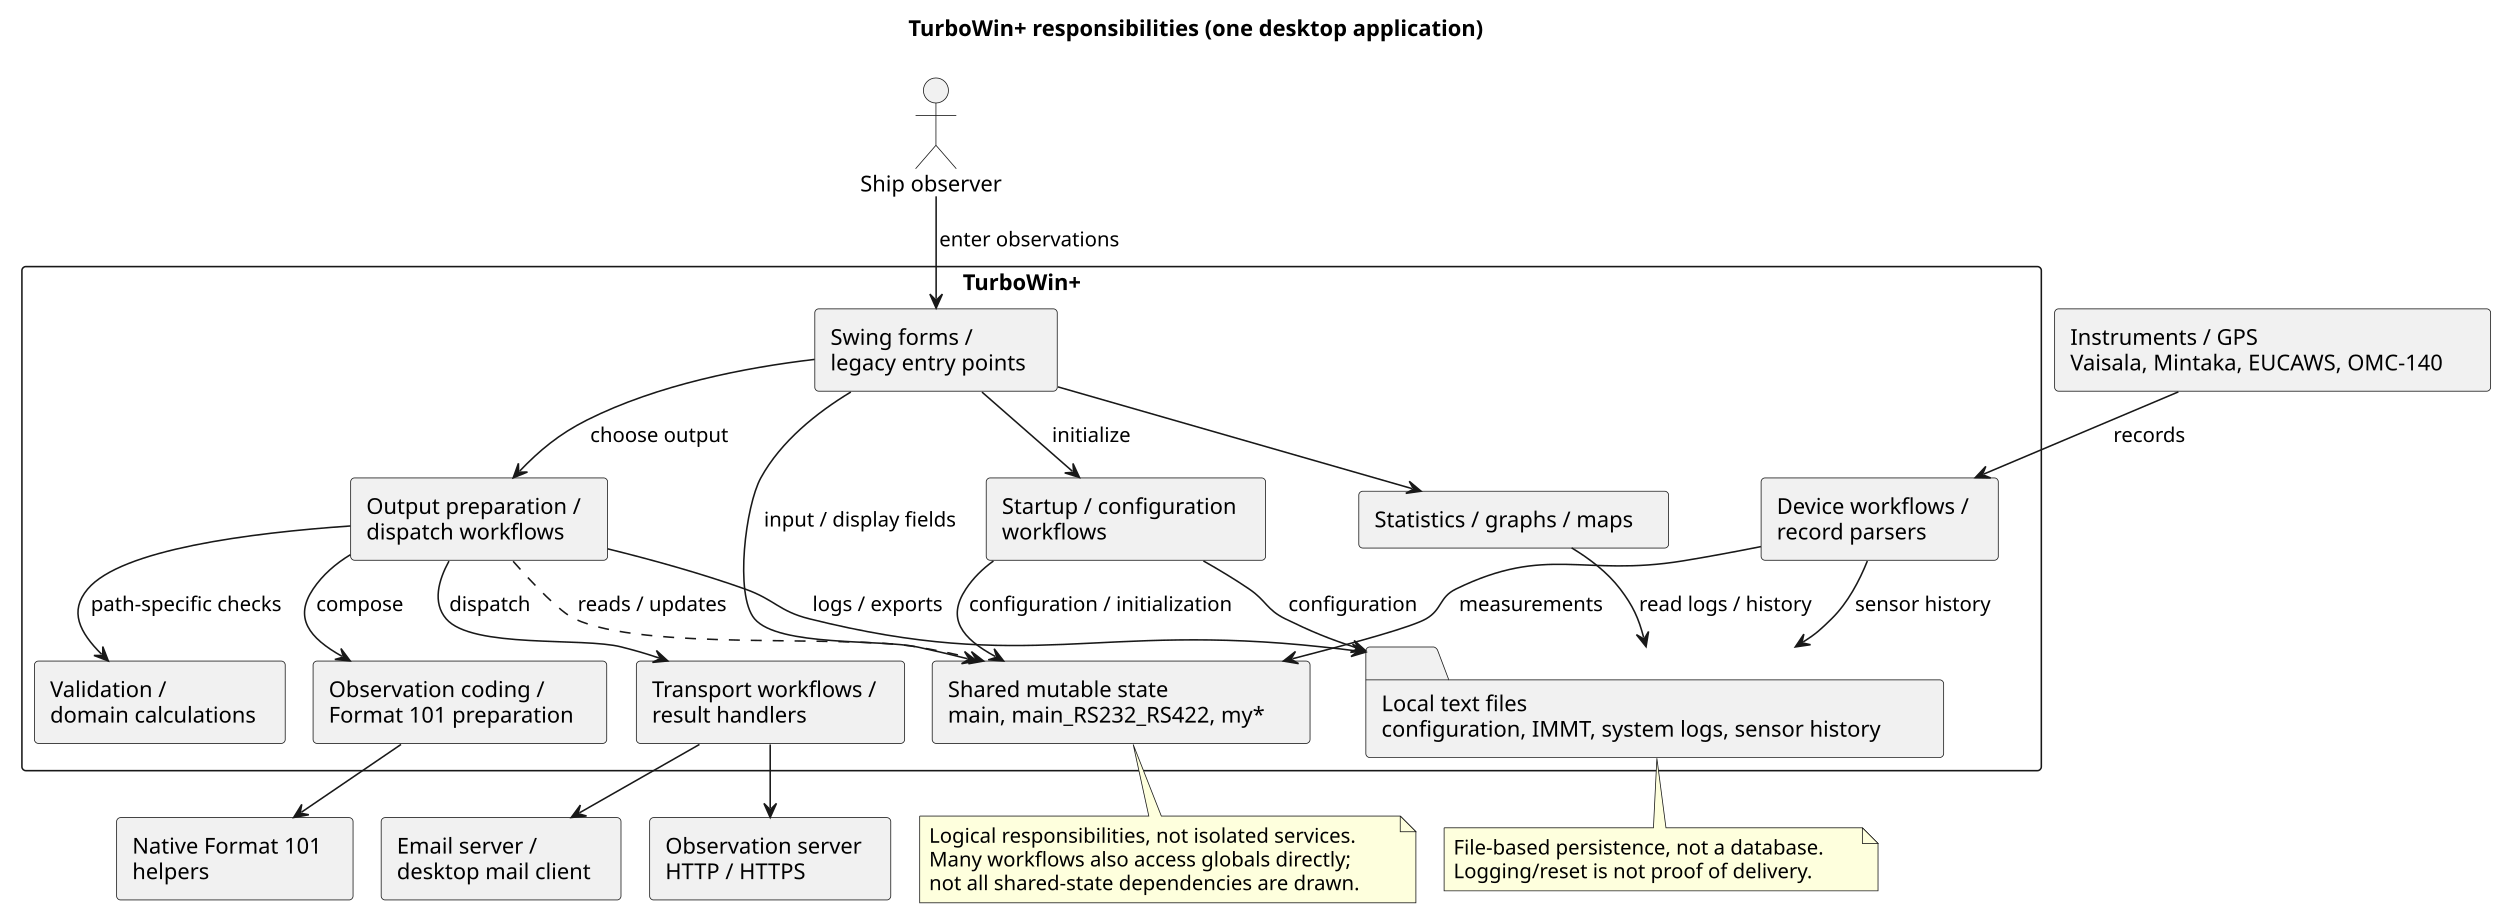
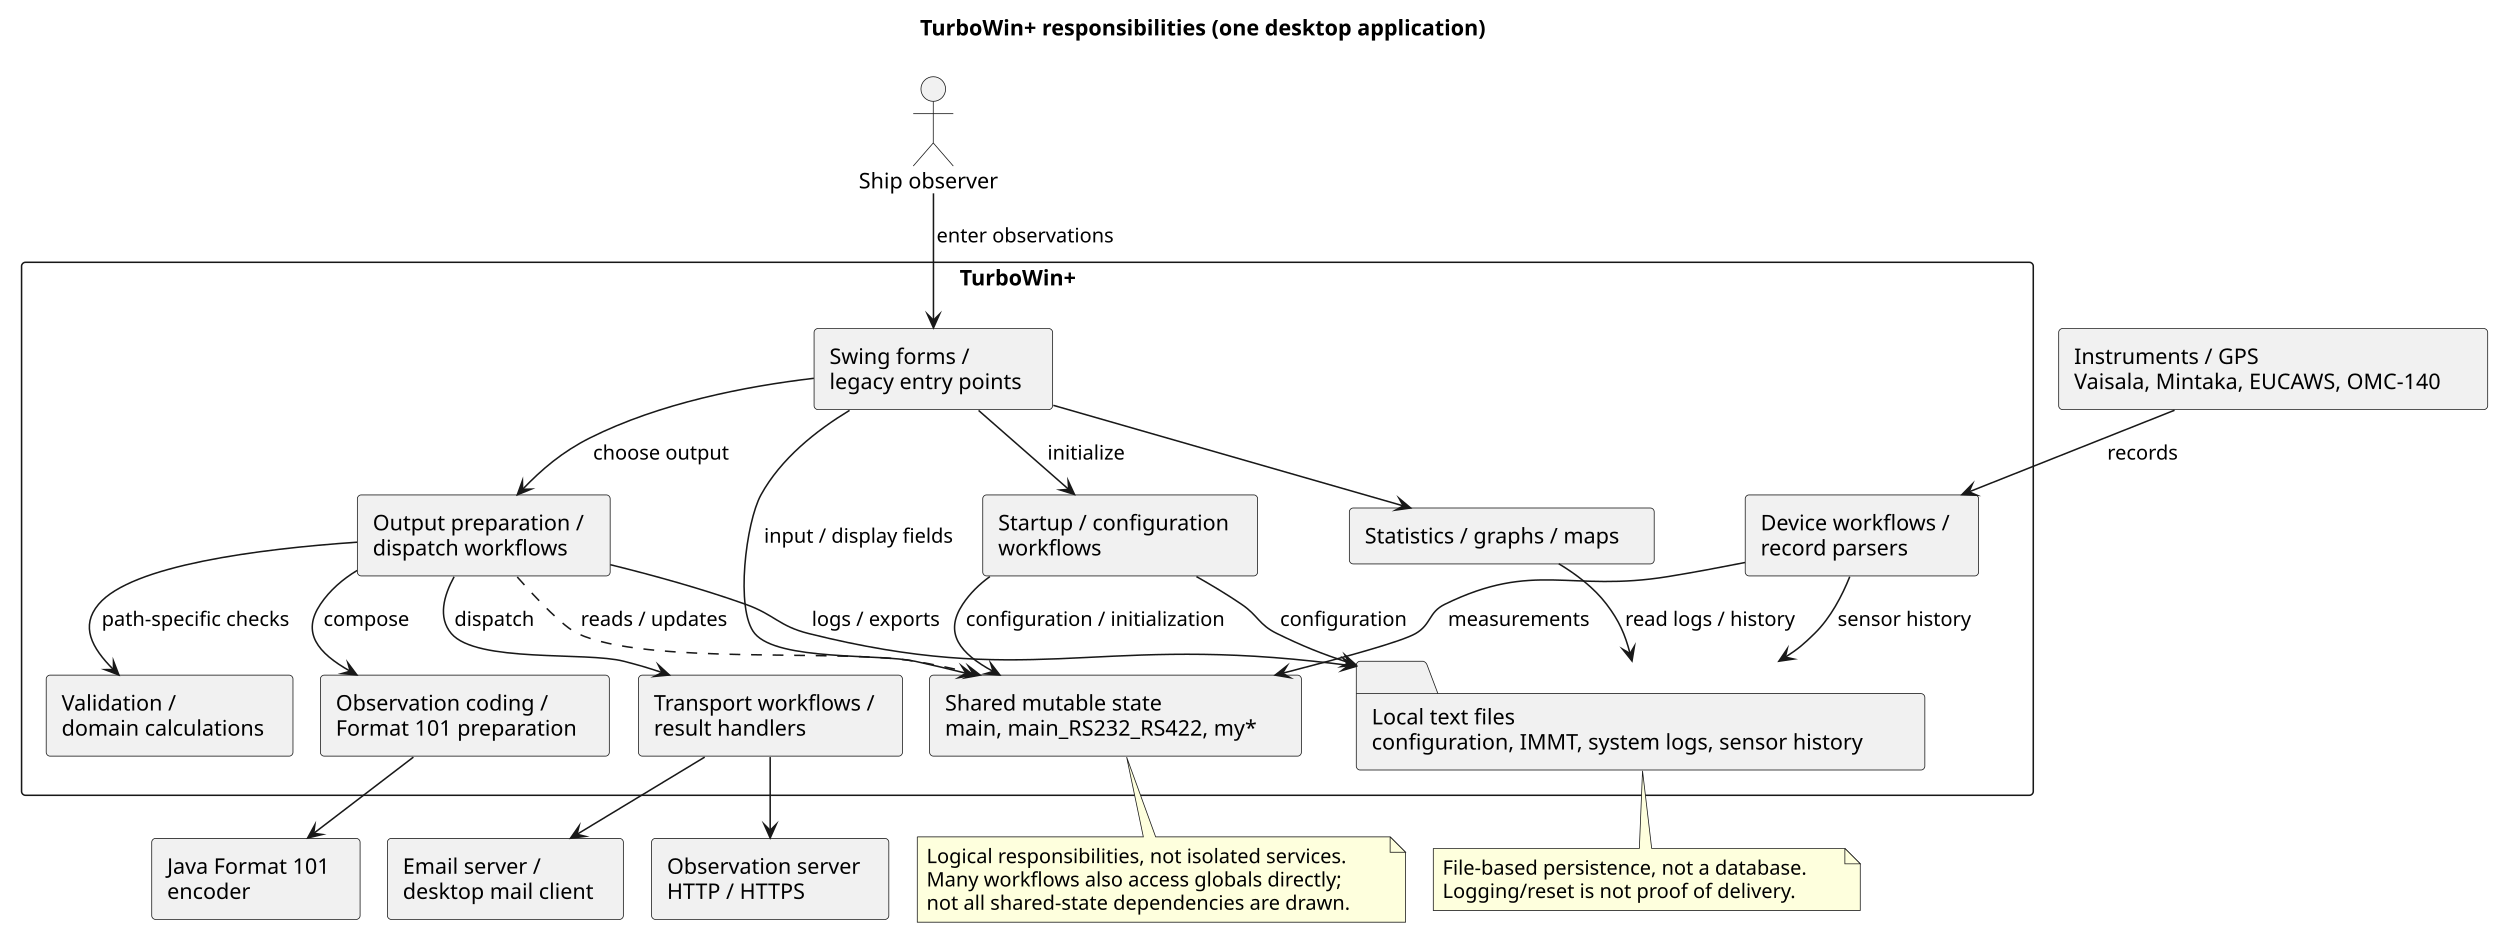
- <svg xmlns="http://www.w3.org/2000/svg" contentStyleType="text/css" data-diagram-type="DESCRIPTION" height="583px" preserveAspectRatio="none" style="width:1597px;height:583px;background:#FFFFFF;" version="1.1" viewBox="0 0 1597 583" width="1597px" zoomAndPan="magnify">
+ <svg xmlns="http://www.w3.org/2000/svg" version="1.1" data-diagram-type="DESCRIPTION" style="width:1623px;height:614px;background:#FFFFFF;" width="1623px" height="614px" viewBox="0 0 1623 614" zoomAndPan="magnify" preserveAspectRatio="none" contentStyleType="text/css">
  <defs />
-   <g>
+   <g font-family="sans-serif" lengthAdjust="spacing">
    <g class="title" data-source-line="4">
-       <text fill="#000000" font-family="sans-serif" font-size="14" font-weight="bold" lengthAdjust="spacing" textLength="421.982" x="580.259" y="22.995">TurboWin+ responsibilities (one desktop application)</text>
+       <text x="597.259" y="22.995" fill="#000" font-size="14" textLength="421.982" font-weight="700">TurboWin+ responsibilities (one desktop application)</text>
    </g>
-     <g class="cluster" data-entity="TurboWin" data-source-line="12" data-uid="ent0007" id="cluster_TurboWin">
-       <rect fill="none" height="322" rx="2.5" ry="2.5" style="stroke:#181818;stroke-width:1;" width="1290" x="14" y="170.297" />
-       <text fill="#000000" font-family="sans-serif" font-size="14" font-weight="bold" lengthAdjust="spacing" textLength="87.999" x="615" y="185.292">TurboWin+</text>
+     <g class="cluster" data-qualified-name="TurboWin" id="ent0006" data-source-line="12">
+       <rect x="14" y="170.297" width="1306" height="346" fill="none" style="stroke:#181818;stroke-width:1;" rx="2.5" ry="2.5" />
+       <text x="623" y="185.292" fill="#000" font-size="14" textLength="87.999" font-weight="700">TurboWin+</text>
    </g>
-     <g class="entity" data-entity="Observer" data-source-line="6" data-uid="ent0002" id="entity_Observer">
-       <ellipse cx="597.878" cy="57.797" fill="#F1F1F1" rx="8" ry="8" style="stroke:#181818;stroke-width:0.5;" />
-       <path d="M597.878,65.797 L597.878,92.797 M584.878,73.797 L610.878,73.797 M597.878,92.797 L584.878,107.797 M597.878,92.797 L610.878,107.797" fill="none" style="stroke:#181818;stroke-width:0.5;" />
-       <text fill="#000000" font-family="sans-serif" font-size="14" lengthAdjust="spacing" textLength="96.756" x="549.5" y="122.292">Ship observer</text>
+     <g class="entity" data-qualified-name="Observer" id="ent0001" data-source-line="6">
+       <ellipse cx="605.878" cy="57.797" rx="8" ry="8" fill="#F1F1F1" style="stroke:#181818;stroke-width:0.5;" />
+       <path d="M605.878,65.797 L605.878,92.797 M592.878,73.797 L618.878,73.797 M605.878,92.797 L592.878,107.797 M605.878,92.797 L618.878,107.797" style="stroke:#181818;stroke-width:0.5;" fill="none" />
+       <text x="557.5" y="122.292" fill="#000" font-size="14" textLength="96.756">Ship observer</text>
    </g>
-     <g class="entity" data-entity="Sensors" data-source-line="7" data-uid="ent0003" id="entity_Sensors">
-       <rect fill="#F1F1F1" height="52.594" rx="2.5" ry="2.5" style="stroke:#181818;stroke-width:0.5;" width="278.508" x="1312.5" y="197.297" />
-       <text fill="#000000" font-family="sans-serif" font-size="14" lengthAdjust="spacing" textLength="126.116" x="1322.5" y="220.292">Instruments / GPS</text>
-       <text fill="#000000" font-family="sans-serif" font-size="14" lengthAdjust="spacing" textLength="258.508" x="1322.5" y="236.589">Vaisala, Mintaka, EUCAWS, OMC-140</text>
+     <g class="entity" data-qualified-name="Sensors" id="ent0002" data-source-line="7">
+       <rect x="1336.5" y="213.297" width="278.508" height="52.594" fill="#F1F1F1" style="stroke:#181818;stroke-width:0.5;" rx="2.5" ry="2.5" />
+       <text x="1346.5" y="236.292" fill="#000" font-size="14" textLength="126.116">Instruments / GPS</text>
+       <text x="1346.5" y="252.589" fill="#000" font-size="14" textLength="258.508">Vaisala, Mintaka, EUCAWS, OMC-140</text>
    </g>
-     <g class="entity" data-entity="Email" data-source-line="8" data-uid="ent0004" id="entity_Email">
-       <rect fill="#F1F1F1" height="52.594" rx="2.5" ry="2.5" style="stroke:#181818;stroke-width:0.5;" width="153.191" x="243.5" y="522.297" />
-       <text fill="#000000" font-family="sans-serif" font-size="14" lengthAdjust="spacing" textLength="96.776" x="253.5" y="545.292">Email server /</text>
-       <text fill="#000000" font-family="sans-serif" font-size="14" lengthAdjust="spacing" textLength="133.191" x="253.5" y="561.589">desktop mail client</text>
+     <g class="entity" data-qualified-name="Email" id="ent0003" data-source-line="8">
+       <rect x="251.5" y="544.297" width="153.191" height="52.594" fill="#F1F1F1" style="stroke:#181818;stroke-width:0.5;" rx="2.5" ry="2.5" />
+       <text x="261.5" y="567.292" fill="#000" font-size="14" textLength="96.776">Email server /</text>
+       <text x="261.5" y="583.589" fill="#000" font-size="14" textLength="133.191">desktop mail client</text>
    </g>
-     <g class="entity" data-entity="HTTP" data-source-line="9" data-uid="ent0005" id="entity_HTTP">
-       <rect fill="#F1F1F1" height="52.594" rx="2.5" ry="2.5" style="stroke:#181818;stroke-width:0.5;" width="154.019" x="415" y="522.297" />
-       <text fill="#000000" font-family="sans-serif" font-size="14" lengthAdjust="spacing" textLength="134.019" x="425" y="545.292">Observation server</text>
-       <text fill="#000000" font-family="sans-serif" font-size="14" lengthAdjust="spacing" textLength="94.65" x="425" y="561.589">HTTP / HTTPS</text>
+     <g class="entity" data-qualified-name="HTTP" id="ent0004" data-source-line="9">
+       <rect x="423" y="544.297" width="154.019" height="52.594" fill="#F1F1F1" style="stroke:#181818;stroke-width:0.5;" rx="2.5" ry="2.5" />
+       <text x="433" y="567.292" fill="#000" font-size="14" textLength="134.019">Observation server</text>
+       <text x="433" y="583.589" fill="#000" font-size="14" textLength="94.65">HTTP / HTTPS</text>
    </g>
-     <g class="entity" data-entity="Native" data-source-line="10" data-uid="ent0006" id="entity_Native">
-       <rect fill="#F1F1F1" height="52.594" rx="2.5" ry="2.5" style="stroke:#181818;stroke-width:0.5;" width="151.031" x="74.5" y="522.297" />
-       <text fill="#000000" font-family="sans-serif" font-size="14" lengthAdjust="spacing" textLength="131.031" x="84.5" y="545.292">Native Format 101</text>
-       <text fill="#000000" font-family="sans-serif" font-size="14" lengthAdjust="spacing" textLength="51.926" x="84.5" y="561.589">helpers</text>
+     <g class="entity" data-qualified-name="Format101" id="ent0005" data-source-line="10">
+       <rect x="98.5" y="544.297" width="135.274" height="52.594" fill="#F1F1F1" style="stroke:#181818;stroke-width:0.5;" rx="2.5" ry="2.5" />
+       <text x="108.5" y="567.292" fill="#000" font-size="14" textLength="115.274">Java Format 101</text>
+       <text x="108.5" y="583.589" fill="#000" font-size="14" textLength="57.005">encoder</text>
    </g>
-     <g class="entity" data-entity="GMN37" data-source-line="46" data-uid="ent0038" id="entity_GMN37">
-       <path d="M587.5,521.297 L587.5,576.695 A0,0 0 0 0 587.5,576.695 L904.472,576.695 A0,0 0 0 0 904.472,576.695 L904.472,531.297 L894.472,521.297 L741.857,521.297 L723.882,475.545 L733.857,521.297 L587.5,521.297 A0,0 0 0 0 587.5,521.297" fill="#FEFFDD" style="stroke:#181818;stroke-width:0.5;" />
-       <path d="M894.472,521.297 L894.472,531.297 L904.472,531.297 L894.472,521.297" fill="#FEFFDD" style="stroke:#181818;stroke-width:0.5;" />
-       <text fill="#000000" font-family="sans-serif" font-size="13" lengthAdjust="spacing" textLength="293.985" x="593.5" y="538.364">Logical responsibilities, not isolated services.</text>
-       <text fill="#000000" font-family="sans-serif" font-size="13" lengthAdjust="spacing" textLength="290.45" x="593.5" y="553.497">Many workflows also access globals directly;</text>
-       <text fill="#000000" font-family="sans-serif" font-size="13" lengthAdjust="spacing" textLength="295.972" x="593.5" y="568.629">not all shared-state dependencies are drawn.</text>
+     <g class="entity" data-qualified-name="GMN36" id="ent0037" data-source-line="46">
+       <path d="M595.5,543.297 L595.5,598.695 A0,0 0 0 0 595.5,598.695 L912.472,598.695 A0,0 0 0 0 912.472,598.695 L912.472,553.297 L902.472,543.297 L750.251,543.297 L731.416,491.505 L742.251,543.297 L595.5,543.297 A0,0 0 0 0 595.5,543.297" style="stroke:#181818;stroke-width:0.5;" fill="#FEFFDD" />
+       <path d="M902.472,543.297 L902.472,553.297 L912.472,553.297 L902.472,543.297" style="stroke:#181818;stroke-width:0.5;" fill="#FEFFDD" />
+       <text x="601.5" y="560.364" fill="#000" font-size="13" textLength="293.985">Logical responsibilities, not isolated services.</text>
+       <text x="601.5" y="575.497" fill="#000" font-size="13" textLength="290.45">Many workflows also access globals directly;</text>
+       <text x="601.5" y="590.629" fill="#000" font-size="13" textLength="295.972">not all shared-state dependencies are drawn.</text>
    </g>
-     <g class="entity" data-entity="GMN40" data-source-line="52" data-uid="ent0041" id="entity_GMN40">
-       <path d="M922.5,528.797 L922.5,569.062 A0,0 0 0 0 922.5,569.062 L1199.685,569.062 A0,0 0 0 0 1199.685,569.062 L1199.685,538.797 L1189.685,528.797 L1064.218,528.797 L1058.41,484.348 L1056.218,528.797 L922.5,528.797 A0,0 0 0 0 922.5,528.797" fill="#FEFFDD" style="stroke:#181818;stroke-width:0.5;" />
-       <path d="M1189.685,528.797 L1189.685,538.797 L1199.685,538.797 L1189.685,528.797" fill="#FEFFDD" style="stroke:#181818;stroke-width:0.5;" />
-       <text fill="#000000" font-family="sans-serif" font-size="13" lengthAdjust="spacing" textLength="256.185" x="928.5" y="545.864">File-based persistence, not a database.</text>
-       <text fill="#000000" font-family="sans-serif" font-size="13" lengthAdjust="spacing" textLength="244.677" x="928.5" y="560.997">Logging/reset is not proof of delivery.</text>
+     <g class="entity" data-qualified-name="GMN39" id="ent0040" data-source-line="52">
+       <path d="M930.5,550.797 L930.5,591.063 A0,0 0 0 0 930.5,591.063 L1207.685,591.063 A0,0 0 0 0 1207.685,591.063 L1207.685,560.797 L1197.685,550.797 L1072.268,550.797 L1066.332,500.427 L1064.268,550.797 L930.5,550.797 A0,0 0 0 0 930.5,550.797" style="stroke:#181818;stroke-width:0.5;" fill="#FEFFDD" />
+       <path d="M1197.685,550.797 L1197.685,560.797 L1207.685,560.797 L1197.685,550.797" style="stroke:#181818;stroke-width:0.5;" fill="#FEFFDD" />
+       <text x="936.5" y="567.864" fill="#000" font-size="13" textLength="256.185">File-based persistence, not a database.</text>
+       <text x="936.5" y="582.997" fill="#000" font-size="13" textLength="244.677">Logging/reset is not proof of delivery.</text>
    </g>
-     <g class="entity" data-entity="UI" data-source-line="13" data-uid="ent0008" id="entity_UI">
-       <rect fill="#F1F1F1" height="52.594" rx="2.5" ry="2.5" style="stroke:#181818;stroke-width:0.5;" width="154.866" x="520.5" y="197.297" />
-       <text fill="#000000" font-family="sans-serif" font-size="14" lengthAdjust="spacing" textLength="95.785" x="530.5" y="220.292">Swing forms /</text>
-       <text fill="#000000" font-family="sans-serif" font-size="14" lengthAdjust="spacing" textLength="134.866" x="530.5" y="236.589">legacy entry points</text>
+     <g class="entity" data-qualified-name="TurboWin.UI" id="ent0007" data-source-line="13">
+       <rect x="528.5" y="213.297" width="154.866" height="52.594" fill="#F1F1F1" style="stroke:#181818;stroke-width:0.5;" rx="2.5" ry="2.5" />
+       <text x="538.5" y="236.292" fill="#000" font-size="14" textLength="95.785">Swing forms /</text>
+       <text x="538.5" y="252.589" fill="#000" font-size="14" textLength="134.866">legacy entry points</text>
    </g>
-     <g class="entity" data-entity="Startup" data-source-line="14" data-uid="ent0009" id="entity_Startup">
-       <rect fill="#F1F1F1" height="52.594" rx="2.5" ry="2.5" style="stroke:#181818;stroke-width:0.5;" width="178.443" x="630" y="305.297" />
-       <text fill="#000000" font-family="sans-serif" font-size="14" lengthAdjust="spacing" textLength="158.443" x="640" y="328.292">Startup / configuration</text>
-       <text fill="#000000" font-family="sans-serif" font-size="14" lengthAdjust="spacing" textLength="70.007" x="640" y="344.589">workflows</text>
+     <g class="entity" data-qualified-name="TurboWin.Startup" id="ent0008" data-source-line="14">
+       <rect x="638" y="321.297" width="178.443" height="52.594" fill="#F1F1F1" style="stroke:#181818;stroke-width:0.5;" rx="2.5" ry="2.5" />
+       <text x="648" y="344.292" fill="#000" font-size="14" textLength="158.443">Startup / configuration</text>
+       <text x="648" y="360.589" fill="#000" font-size="14" textLength="70.007">workflows</text>
    </g>
-     <g class="entity" data-entity="Acquisition" data-source-line="15" data-uid="ent0010" id="entity_Acquisition">
-       <rect fill="#F1F1F1" height="52.594" rx="2.5" ry="2.5" style="stroke:#181818;stroke-width:0.5;" width="151.503" x="1125" y="305.297" />
-       <text fill="#000000" font-family="sans-serif" font-size="14" lengthAdjust="spacing" textLength="131.503" x="1135" y="328.292">Device workflows /</text>
-       <text fill="#000000" font-family="sans-serif" font-size="14" lengthAdjust="spacing" textLength="101.903" x="1135" y="344.589">record parsers</text>
+     <g class="entity" data-qualified-name="TurboWin.Acquisition" id="ent0009" data-source-line="15">
+       <rect x="1133" y="321.297" width="151.503" height="52.594" fill="#F1F1F1" style="stroke:#181818;stroke-width:0.5;" rx="2.5" ry="2.5" />
+       <text x="1143" y="344.292" fill="#000" font-size="14" textLength="131.503">Device workflows /</text>
+       <text x="1143" y="360.589" fill="#000" font-size="14" textLength="101.903">record parsers</text>
    </g>
-     <g class="entity" data-entity="State" data-source-line="16" data-uid="ent0011" id="entity_State">
-       <rect fill="#F1F1F1" height="52.594" rx="2.5" ry="2.5" style="stroke:#181818;stroke-width:0.5;" width="241.355" x="595.5" y="422.297" />
-       <text fill="#000000" font-family="sans-serif" font-size="14" lengthAdjust="spacing" textLength="151.929" x="605.5" y="445.292">Shared mutable state</text>
-       <text fill="#000000" font-family="sans-serif" font-size="14" lengthAdjust="spacing" textLength="221.355" x="605.5" y="461.589">main, main_RS232_RS422, my*</text>
+     <g class="entity" data-qualified-name="TurboWin.State" id="ent0010" data-source-line="16">
+       <rect x="603.5" y="438.297" width="241.354" height="52.594" fill="#F1F1F1" style="stroke:#181818;stroke-width:0.5;" rx="2.5" ry="2.5" />
+       <text x="613.5" y="461.292" fill="#000" font-size="14" textLength="151.929">Shared mutable state</text>
+       <text x="613.5" y="477.589" fill="#000" font-size="14" textLength="221.354">main, main_RS232_RS422, my*</text>
    </g>
-     <g class="entity" data-entity="Output" data-source-line="17" data-uid="ent0012" id="entity_Output">
-       <rect fill="#F1F1F1" height="52.594" rx="2.5" ry="2.5" style="stroke:#181818;stroke-width:0.5;" width="164.122" x="224" y="305.297" />
-       <text fill="#000000" font-family="sans-serif" font-size="14" lengthAdjust="spacing" textLength="144.122" x="234" y="328.292">Output preparation /</text>
-       <text fill="#000000" font-family="sans-serif" font-size="14" lengthAdjust="spacing" textLength="134.053" x="234" y="344.589">dispatch workflows</text>
+     <g class="entity" data-qualified-name="TurboWin.Output" id="ent0011" data-source-line="17">
+       <rect x="232" y="321.297" width="164.122" height="52.594" fill="#F1F1F1" style="stroke:#181818;stroke-width:0.5;" rx="2.5" ry="2.5" />
+       <text x="242" y="344.292" fill="#000" font-size="14" textLength="144.122">Output preparation /</text>
+       <text x="242" y="360.589" fill="#000" font-size="14" textLength="134.053">dispatch workflows</text>
    </g>
-     <g class="entity" data-entity="Validation" data-source-line="18" data-uid="ent0013" id="entity_Validation">
-       <rect fill="#F1F1F1" height="52.594" rx="2.5" ry="2.5" style="stroke:#181818;stroke-width:0.5;" width="160.198" x="22" y="422.297" />
-       <text fill="#000000" font-family="sans-serif" font-size="14" lengthAdjust="spacing" textLength="79.386" x="32" y="445.292">Validation /</text>
-       <text fill="#000000" font-family="sans-serif" font-size="14" lengthAdjust="spacing" textLength="140.198" x="32" y="461.589">domain calculations</text>
+     <g class="entity" data-qualified-name="TurboWin.Validation" id="ent0012" data-source-line="18">
+       <rect x="30" y="438.297" width="160.198" height="52.594" fill="#F1F1F1" style="stroke:#181818;stroke-width:0.5;" rx="2.5" ry="2.5" />
+       <text x="40" y="461.292" fill="#000" font-size="14" textLength="79.386">Validation /</text>
+       <text x="40" y="477.589" fill="#000" font-size="14" textLength="140.198">domain calculations</text>
    </g>
-     <g class="entity" data-entity="Coding" data-source-line="19" data-uid="ent0014" id="entity_Coding">
-       <rect fill="#F1F1F1" height="52.594" rx="2.5" ry="2.5" style="stroke:#181818;stroke-width:0.5;" width="187.576" x="200" y="422.297" />
-       <text fill="#000000" font-family="sans-serif" font-size="14" lengthAdjust="spacing" textLength="145.667" x="210" y="445.292">Observation coding /</text>
-       <text fill="#000000" font-family="sans-serif" font-size="14" lengthAdjust="spacing" textLength="167.576" x="210" y="461.589">Format 101 preparation</text>
+     <g class="entity" data-qualified-name="TurboWin.Coding" id="ent0013" data-source-line="19">
+       <rect x="208" y="438.297" width="187.576" height="52.594" fill="#F1F1F1" style="stroke:#181818;stroke-width:0.5;" rx="2.5" ry="2.5" />
+       <text x="218" y="461.292" fill="#000" font-size="14" textLength="145.667">Observation coding /</text>
+       <text x="218" y="477.589" fill="#000" font-size="14" textLength="167.576">Format 101 preparation</text>
    </g>
-     <g class="entity" data-entity="Transport" data-source-line="20" data-uid="ent0015" id="entity_Transport">
-       <rect fill="#F1F1F1" height="52.594" rx="2.5" ry="2.5" style="stroke:#181818;stroke-width:0.5;" width="171.375" x="406.5" y="422.297" />
-       <text fill="#000000" font-family="sans-serif" font-size="14" lengthAdjust="spacing" textLength="151.375" x="416.5" y="445.292">Transport workflows /</text>
-       <text fill="#000000" font-family="sans-serif" font-size="14" lengthAdjust="spacing" textLength="105.13" x="416.5" y="461.589">result handlers</text>
+     <g class="entity" data-qualified-name="TurboWin.Transport" id="ent0014" data-source-line="20">
+       <rect x="414.5" y="438.297" width="171.375" height="52.594" fill="#F1F1F1" style="stroke:#181818;stroke-width:0.5;" rx="2.5" ry="2.5" />
+       <text x="424.5" y="461.292" fill="#000" font-size="14" textLength="151.375">Transport workflows /</text>
+       <text x="424.5" y="477.589" fill="#000" font-size="14" textLength="105.13">result handlers</text>
    </g>
-     <g class="entity" data-entity="Views" data-source-line="21" data-uid="ent0016" id="entity_Views">
-       <rect fill="#F1F1F1" height="36.297" rx="2.5" ry="2.5" style="stroke:#181818;stroke-width:0.5;" width="197.905" x="868" y="313.797" />
-       <text fill="#000000" font-family="sans-serif" font-size="14" lengthAdjust="spacing" textLength="177.905" x="878" y="336.792">Statistics / graphs / maps</text>
+     <g class="entity" data-qualified-name="TurboWin.Views" id="ent0015" data-source-line="21">
+       <rect x="876" y="329.797" width="197.905" height="36.297" fill="#F1F1F1" style="stroke:#181818;stroke-width:0.5;" rx="2.5" ry="2.5" />
+       <text x="886" y="352.792" fill="#000" font-size="14" textLength="177.905">Statistics / graphs / maps</text>
    </g>
-     <g class="entity" data-entity="Files" data-source-line="22" data-uid="ent0017" id="entity_Files">
-       <path d="M875,413.297 L916,413.297 A3.75,3.75 0 0 1 918.5,415.797 L925.5,434.297 L1239.103,434.297 A2.5,2.5 0 0 1 1241.603,436.797 L1241.603,481.391 A2.5,2.5 0 0 1 1239.103,483.891 L875,483.891 A2.5,2.5 0 0 1 872.5,481.391 L872.5,415.797 A2.5,2.5 0 0 1 875,413.297" fill="#F1F1F1" style="stroke:#181818;stroke-width:0.5;" />
-       <line style="stroke:#181818;stroke-width:0.5;" x1="872.5" x2="925.5" y1="434.297" y2="434.297" />
-       <text fill="#000000" font-family="sans-serif" font-size="14" lengthAdjust="spacing" textLength="101.924" x="882.5" y="454.292">Local text files</text>
-       <text fill="#000000" font-family="sans-serif" font-size="14" lengthAdjust="spacing" textLength="339.103" x="882.5" y="470.589">configuration, IMMT, system logs, sensor history</text>
+     <g class="entity" data-qualified-name="TurboWin.Files" id="ent0016" data-source-line="22">
+       <path d="M883,429.297 L924,429.297 A3.75,3.75 0 0 1 926.5,431.797 L933.5,450.297 L1247.104,450.297 A2.5,2.5 0 0 1 1249.604,452.797 L1249.604,497.391 A2.5,2.5 0 0 1 1247.104,499.891 L883,499.891 A2.5,2.5 0 0 1 880.5,497.391 L880.5,431.797 A2.5,2.5 0 0 1 883,429.297" style="stroke:#181818;stroke-width:0.5;" fill="#F1F1F1" />
+       <line x1="880.5" y1="450.297" x2="933.5" y2="450.297" style="stroke:#181818;stroke-width:0.5;" />
+       <text x="890.5" y="470.292" fill="#000" font-size="14" textLength="101.924">Local text files</text>
+       <text x="890.5" y="486.589" fill="#000" font-size="14" textLength="339.104">configuration, IMMT, system logs, sensor history</text>
    </g>
-     <g class="link" data-entity-1="Observer" data-entity-2="UI" data-uid="lnk18" id="link_Observer_UI">
-       <polygon fill="#181818" points="598,196.881,602,187.881,598,191.881,594,187.881,598,196.881" style="stroke:#181818;stroke-width:1;" />
-       <path d="M598,125.406 C598,148.111 598,170.595 598,190.881" fill="none" style="stroke:#181818;stroke-width:1;" />
-       <text fill="#000000" font-family="sans-serif" font-size="13" lengthAdjust="spacing" textLength="122.465" x="600" y="157.364">enter observations</text>
+     <g class="link" data-entity-1="ent0001" data-entity-2="ent0007" id="lnk17" data-link-type="dependency">
+       <polygon points="606,212.871,610,203.871,606,207.871,602,203.871,606,212.871" fill="#181818" style="stroke:#181818;stroke-width:1;stroke-linejoin:miter;stroke-miterlimit:10;" />
+       <path d="M606,125.499 C606,152.657 606,183.788 606,207.871" style="stroke:#181818;stroke-width:1;" fill="none" />
+       <text x="608" y="157.364" fill="#000" font-size="13" textLength="122.465">enter observations</text>
    </g>
-     <g class="link" data-entity-1="Sensors" data-entity-2="Acquisition" data-uid="lnk19" id="link_Sensors_Acquisition">
-       <polygon fill="#181818" points="1261.786,305.126,1271.633,305.31,1266.392,303.181,1268.521,297.94,1261.786,305.126" style="stroke:#181818;stroke-width:1;" />
-       <path d="M1391.56,250.321 C1352.249,266.923 1306.693,286.162 1267.313,302.792" fill="none" style="stroke:#181818;stroke-width:1;" />
-       <text fill="#000000" font-family="sans-serif" font-size="13" lengthAdjust="spacing" textLength="48.813" x="1350" y="282.364">records</text>
+     <g class="link" data-entity-1="ent0002" data-entity-2="ent0009" id="lnk18" data-link-type="dependency">
+       <polygon points="1273.661,321.126,1283.501,321.523,1278.308,319.281,1280.549,314.088,1273.661,321.126" fill="#181818" style="stroke:#181818;stroke-width:1;stroke-linejoin:miter;stroke-miterlimit:10;" />
+       <path d="M1411.707,266.321 C1369.89,282.923 1320.198,302.651 1278.308,319.281" style="stroke:#181818;stroke-width:1;" fill="none" />
+       <text x="1368" y="298.364" fill="#000" font-size="13" textLength="48.813">records</text>
    </g>
-     <g class="link" data-entity-1="UI" data-entity-2="Startup" data-uid="lnk20" id="link_UI_Startup">
-       <polygon fill="#181818" points="689.56,305.006,685.426,296.067,685.799,301.711,680.154,302.084,689.56,305.006" style="stroke:#181818;stroke-width:1;" />
-       <path d="M627.291,250.457 C646.175,267 666.133,284.483 685.047,301.053" fill="none" style="stroke:#181818;stroke-width:1;" />
-       <text fill="#000000" font-family="sans-serif" font-size="13" lengthAdjust="spacing" textLength="54.184" x="672" y="282.364">initialize</text>
+     <g class="link" data-entity-1="ent0007" data-entity-2="ent0008" id="lnk19" data-link-type="dependency">
+       <polygon points="697.56,321.006,693.426,312.067,693.799,317.711,688.154,318.084,697.56,321.006" fill="#181818" style="stroke:#181818;stroke-width:1;stroke-linejoin:miter;stroke-miterlimit:10;" />
+       <path d="M635.291,266.457 C654.175,283 674.885,301.142 693.799,317.711" style="stroke:#181818;stroke-width:1;" fill="none" />
+       <text x="680" y="298.364" fill="#000" font-size="13" textLength="54.184">initialize</text>
    </g>
-     <g class="link" data-entity-1="Startup" data-entity-2="State" data-uid="lnk21" id="link_Startup_State">
-       <polygon fill="#181818" points="641.105,422.233,635.09,414.435,636.706,419.856,631.285,421.472,641.105,422.233" style="stroke:#181818;stroke-width:1;" />
-       <path d="M634.61,358.343 C627.747,363.306 621.669,369.229 617,376.297 C604.612,395.048 614.178,407.675 635.827,419.38" fill="none" style="stroke:#181818;stroke-width:1;" />
-       <text fill="#000000" font-family="sans-serif" font-size="13" lengthAdjust="spacing" textLength="177.931" x="619" y="390.364">configuration / initialization</text>
+     <g class="link" data-entity-1="ent0008" data-entity-2="ent0010" id="lnk20" data-link-type="dependency">
+       <polygon points="649.105,438.234,643.09,430.434,644.706,435.856,639.285,437.472,649.105,438.234" fill="#181818" style="stroke:#181818;stroke-width:1;stroke-linejoin:miter;stroke-miterlimit:10;" />
+       <path d="M642.61,374.343 C635.747,379.306 629.669,385.229 625,392.297 C612.612,411.048 623.058,424.151 644.706,435.856" style="stroke:#181818;stroke-width:1;" fill="none" />
+       <text x="627" y="406.364" fill="#000" font-size="13" textLength="177.931">configuration / initialization</text>
    </g>
-     <g class="link" data-entity-1="UI" data-entity-2="State" data-uid="lnk22" id="link_UI_State">
-       <polygon fill="#181818" points="623.921,422.288,616.173,416.208,619.073,421.065,614.216,423.965,623.921,422.288" style="stroke:#181818;stroke-width:1;" />
-       <path d="M543.51,250.414 C521.748,263.602 498.846,281.89 486,305.297 C476.368,322.847 469.107,379.981 482,395.297 C497.105,413.24 563.087,408.284 586,413.297 C598.318,415.992 605.406,417.617 618.103,420.821" fill="none" style="stroke:#181818;stroke-width:1;" />
-       <text fill="#000000" font-family="sans-serif" font-size="13" lengthAdjust="spacing" textLength="131.2" x="488" y="336.364">input / display fields</text>
+     <g class="link" data-entity-1="ent0007" data-entity-2="ent0010" id="lnk21" data-link-type="dependency">
+       <polygon points="631.921,438.288,624.173,432.208,627.073,437.065,622.216,439.965,631.921,438.288" fill="#181818" style="stroke:#181818;stroke-width:1;stroke-linejoin:miter;stroke-miterlimit:10;" />
+       <path d="M551.51,266.414 C529.748,279.602 506.846,297.891 494,321.297 C484.368,338.847 477.107,395.981 490,411.297 C505.105,429.24 571.087,424.284 594,429.297 C606.318,431.992 614.376,433.862 627.073,437.065" style="stroke:#181818;stroke-width:1;" fill="none" />
+       <text x="496" y="352.364" fill="#000" font-size="13" textLength="131.2">input / display fields</text>
    </g>
-     <g class="link" data-entity-1="Acquisition" data-entity-2="State" data-uid="lnk23" id="link_Acquisition_State">
-       <polygon fill="#181818" points="819.817,422.293,829.529,423.929,824.66,421.05,827.54,416.181,819.817,422.293" style="stroke:#181818;stroke-width:1;" />
-       <path d="M1124.88,349.174 C1108.47,352.432 1091.19,355.658 1075,358.297 C1010.907,368.745 988.348,347.791 930,376.297 C919.27,381.539 921.339,389.32 911,395.297 C902.236,400.364 867.498,410.054 825.629,420.801" fill="none" style="stroke:#181818;stroke-width:1;" />
-       <text fill="#000000" font-family="sans-serif" font-size="13" lengthAdjust="spacing" textLength="97.754" x="932" y="390.364">measurements</text>
+     <g class="link" data-entity-1="ent0009" data-entity-2="ent0010" id="lnk22" data-link-type="dependency">
+       <polygon points="827.817,438.293,837.529,439.929,832.66,437.049,835.54,432.181,827.817,438.293" fill="#181818" style="stroke:#181818;stroke-width:1;stroke-linejoin:miter;stroke-miterlimit:10;" />
+       <path d="M1132.88,365.174 C1116.47,368.432 1099.19,371.658 1083,374.297 C1018.907,384.745 996.348,363.791 938,392.297 C927.27,397.539 929.339,405.32 919,411.297 C910.236,416.364 874.53,426.302 832.66,437.049" style="stroke:#181818;stroke-width:1;" fill="none" />
+       <text x="940" y="406.364" fill="#000" font-size="13" textLength="97.754">measurements</text>
    </g>
-     <g class="link" data-entity-1="Acquisition" data-entity-2="Files" data-uid="lnk24" id="link_Acquisition_Files">
-       <polygon fill="#181818" points="1146.829,413.264,1156.575,411.845,1151.058,410.596,1152.307,405.079,1146.829,413.264" style="stroke:#181818;stroke-width:1;" />
-       <path d="M1192.861,358.383 C1187.87,370.784 1180.408,385.151 1170,395.297 C1163.107,402.016 1160.271,404.785 1151.904,410.063" fill="none" style="stroke:#181818;stroke-width:1;" />
-       <text fill="#000000" font-family="sans-serif" font-size="13" lengthAdjust="spacing" textLength="91.927" x="1185" y="390.364">sensor history</text>
+     <g class="link" data-entity-1="ent0009" data-entity-2="ent0016" id="lnk23" data-link-type="dependency">
+       <polygon points="1154.829,429.264,1164.575,427.845,1159.058,426.596,1160.307,421.079,1154.829,429.264" fill="#181818" style="stroke:#181818;stroke-width:1;stroke-linejoin:miter;stroke-miterlimit:10;" />
+       <path d="M1200.861,374.383 C1195.87,386.784 1188.408,401.151 1178,411.297 C1171.107,418.016 1167.425,421.318 1159.058,426.596" style="stroke:#181818;stroke-width:1;" fill="none" />
+       <text x="1193" y="406.364" fill="#000" font-size="13" textLength="91.927">sensor history</text>
    </g>
-     <g class="link" data-entity-1="UI" data-entity-2="Output" data-uid="lnk25" id="link_UI_Output">
-       <polygon fill="#181818" points="327.824,305.241,336.942,301.52,331.287,301.635,331.172,295.979,327.824,305.241" style="stroke:#181818;stroke-width:1;" />
-       <path d="M520.358,229.589 C475.894,234.811 420.144,245.686 375,268.297 C357.08,277.272 344.487,287.889 331.979,300.913" fill="none" style="stroke:#181818;stroke-width:1;" />
-       <text fill="#000000" font-family="sans-serif" font-size="13" lengthAdjust="spacing" textLength="93.076" x="377" y="282.364">choose output</text>
+     <g class="link" data-entity-1="ent0007" data-entity-2="ent0011" id="lnk24" data-link-type="dependency">
+       <polygon points="335.824,321.241,344.942,317.52,339.287,317.635,339.172,311.979,335.824,321.241" fill="#181818" style="stroke:#181818;stroke-width:1;stroke-linejoin:miter;stroke-miterlimit:10;" />
+       <path d="M528.358,245.589 C483.894,250.812 428.144,261.687 383,284.297 C365.08,293.272 351.795,304.61 339.287,317.635" style="stroke:#181818;stroke-width:1;" fill="none" />
+       <text x="385" y="298.364" fill="#000" font-size="13" textLength="93.076">choose output</text>
    </g>
-     <g class="link" data-entity-1="Output" data-entity-2="State" data-uid="lnk26" id="link_Output_State">
-       <polygon fill="#181818" points="628.356,422.279,620.564,416.255,623.499,421.091,618.663,424.026,628.356,422.279" style="stroke:#181818;stroke-width:1;" />
-       <path d="M327.794,358.566 C341.282,373.797 357.739,390.94 367,395.297 C411.184,416.086 537.879,405.002 586,413.297 C599.807,415.677 608.455,417.411 622.528,420.854" fill="none" style="stroke:#181818;stroke-width:1;stroke-dasharray:7,7;" />
-       <text fill="#000000" font-family="sans-serif" font-size="13" lengthAdjust="spacing" textLength="101.556" x="369" y="390.364">reads / updates</text>
+     <g class="link" data-entity-1="ent0011" data-entity-2="ent0010" id="lnk25" data-link-type="dependency">
+       <polygon points="636.356,438.279,628.564,432.255,631.499,437.091,626.663,440.026,636.356,438.279" fill="#181818" style="stroke:#181818;stroke-width:1;stroke-linejoin:miter;stroke-miterlimit:10;" />
+       <path d="M335.794,374.566 C349.282,389.797 365.739,406.94 375,411.297 C419.184,432.086 545.879,421.002 594,429.297 C607.807,431.677 617.426,433.648 631.499,437.091" style="stroke:#181818;stroke-width:1;stroke-dasharray:7,7;" fill="none" />
+       <text x="377" y="406.364" fill="#000" font-size="13" textLength="101.556">reads / updates</text>
    </g>
-     <g class="link" data-entity-1="Output" data-entity-2="Validation" data-uid="lnk27" id="link_Output_Validation">
-       <polygon fill="#181818" points="69.2,422.22,65.643,413.036,65.656,418.693,59.999,418.707,69.2,422.22" style="stroke:#181818;stroke-width:1;" />
-       <path d="M223.848,335.988 C159.442,340.421 77.267,351.01 56,376.297 C44.029,390.53 50.733,403.841 64.948,417.988" fill="none" style="stroke:#181818;stroke-width:1;" />
-       <text fill="#000000" font-family="sans-serif" font-size="13" lengthAdjust="spacing" textLength="132.33" x="58" y="390.364">path-specific checks</text>
+     <g class="link" data-entity-1="ent0011" data-entity-2="ent0012" id="lnk26" data-link-type="dependency">
+       <polygon points="77.2,438.22,73.643,429.036,73.656,434.693,67.999,434.707,77.2,438.22" fill="#181818" style="stroke:#181818;stroke-width:1;stroke-linejoin:miter;stroke-miterlimit:10;" />
+       <path d="M231.848,351.988 C167.442,356.422 85.267,367.01 64,392.297 C52.029,406.53 59.442,420.546 73.656,434.693" style="stroke:#181818;stroke-width:1;" fill="none" />
+       <text x="66" y="406.364" fill="#000" font-size="13" textLength="132.33">path-specific checks</text>
    </g>
-     <g class="link" data-entity-1="Output" data-entity-2="Coding" data-uid="lnk28" id="link_Output_Coding">
-       <polygon fill="#181818" points="223.708,422.178,217.809,414.291,219.345,419.735,213.901,421.272,223.708,422.178" style="stroke:#181818;stroke-width:1;" />
-       <path d="M223.845,354.331 C214.461,360.02 206.093,367.21 200,376.297 C187.667,394.689 197.235,407.357 218.473,419.247" fill="none" style="stroke:#181818;stroke-width:1;" />
-       <text fill="#000000" font-family="sans-serif" font-size="13" lengthAdjust="spacing" textLength="58.741" x="202" y="390.364">compose</text>
+     <g class="link" data-entity-1="ent0011" data-entity-2="ent0013" id="lnk27" data-link-type="dependency">
+       <polygon points="231.708,438.178,225.809,430.291,227.345,435.735,221.901,437.272,231.708,438.178" fill="#181818" style="stroke:#181818;stroke-width:1;stroke-linejoin:miter;stroke-miterlimit:10;" />
+       <path d="M231.845,370.331 C222.461,376.02 214.093,383.21 208,392.297 C195.667,410.689 206.107,423.846 227.345,435.735" style="stroke:#181818;stroke-width:1;" fill="none" />
+       <text x="210" y="406.364" fill="#000" font-size="13" textLength="58.741">compose</text>
    </g>
-     <g class="link" data-entity-1="Output" data-entity-2="Transport" data-uid="lnk29" id="link_Output_Transport">
-       <polygon fill="#181818" points="426.582,422.22,419.329,415.556,421.843,420.624,416.776,423.138,426.582,422.22" style="stroke:#181818;stroke-width:1;" />
-       <path d="M286.804,358.429 C280.082,370.695 276.165,384.929 285,395.297 C301.35,414.484 372.6,406.966 397,413.297 C406.681,415.809 411.075,416.997 420.896,420.305" fill="none" style="stroke:#181818;stroke-width:1;" />
-       <text fill="#000000" font-family="sans-serif" font-size="13" lengthAdjust="spacing" textLength="55.339" x="287" y="390.364">dispatch</text>
+     <g class="link" data-entity-1="ent0011" data-entity-2="ent0014" id="lnk28" data-link-type="dependency">
+       <polygon points="434.582,438.22,427.329,431.556,429.843,436.624,424.776,439.138,434.582,438.22" fill="#181818" style="stroke:#181818;stroke-width:1;stroke-linejoin:miter;stroke-miterlimit:10;" />
+       <path d="M294.804,374.429 C288.082,386.695 284.165,400.929 293,411.297 C309.35,430.484 380.6,422.966 405,429.297 C414.681,431.809 420.022,433.316 429.843,436.624" style="stroke:#181818;stroke-width:1;" fill="none" />
+       <text x="295" y="406.364" fill="#000" font-size="13" textLength="55.339">dispatch</text>
    </g>
-     <g class="link" data-entity-1="Output" data-entity-2="Files" data-uid="lnk30" id="link_Output_Files">
-       <polygon fill="#181818" points="872.449,416.565,864.033,411.449,867.49,415.927,863.012,419.384,872.449,416.565" style="stroke:#181818;stroke-width:1;" />
-       <path d="M388.197,350.604 C416.372,357.555 447.876,366.278 476,376.297 C494.919,383.037 497.513,390.437 517,395.297 C658.659,430.623 699.855,397.549 845,413.297 C853.99,414.272 857.228,414.607 866.498,415.799" fill="none" style="stroke:#181818;stroke-width:1;" />
-       <text fill="#000000" font-family="sans-serif" font-size="13" lengthAdjust="spacing" textLength="88.347" x="519" y="390.364">logs / exports</text>
+     <g class="link" data-entity-1="ent0011" data-entity-2="ent0016" id="lnk29" data-link-type="dependency">
+       <polygon points="880.449,432.565,872.033,427.449,875.49,431.927,871.012,435.384,880.449,432.565" fill="#181818" style="stroke:#181818;stroke-width:1;stroke-linejoin:miter;stroke-miterlimit:10;" />
+       <path d="M396.196,366.604 C424.372,373.555 455.876,382.278 484,392.297 C502.919,399.037 505.513,406.437 525,411.297 C666.659,446.623 707.855,413.549 853,429.297 C861.99,430.272 866.22,430.734 875.49,431.927" style="stroke:#181818;stroke-width:1;" fill="none" />
+       <text x="527" y="406.364" fill="#000" font-size="13" textLength="88.347">logs / exports</text>
    </g>
-     <g class="link" data-entity-1="Startup" data-entity-2="Files" data-uid="lnk31" id="link_Startup_Files">
-       <polygon fill="#181818" points="872.414,415.705,865.078,409.134,867.656,414.169,862.621,416.747,872.414,415.705" style="stroke:#181818;stroke-width:1;" />
-       <path d="M768.736,358.326 C778.635,363.92 788.806,370.049 798,376.297 C808.966,383.749 809.088,389.474 821,395.297 C837.215,403.223 848.931,408.125 866.704,413.862" fill="none" style="stroke:#181818;stroke-width:1;" />
-       <text fill="#000000" font-family="sans-serif" font-size="13" lengthAdjust="spacing" textLength="86.233" x="823" y="390.364">configuration</text>
+     <g class="link" data-entity-1="ent0008" data-entity-2="ent0016" id="lnk30" data-link-type="dependency">
+       <polygon points="880.414,431.705,873.078,425.134,875.656,430.169,870.621,432.747,880.414,431.705" fill="#181818" style="stroke:#181818;stroke-width:1;stroke-linejoin:miter;stroke-miterlimit:10;" />
+       <path d="M776.736,374.326 C786.635,379.92 796.806,386.049 806,392.297 C816.966,399.749 817.088,405.474 829,411.297 C845.215,419.223 857.883,424.432 875.656,430.169" style="stroke:#181818;stroke-width:1;" fill="none" />
+       <text x="831" y="406.364" fill="#000" font-size="13" textLength="86.233">configuration</text>
    </g>
-     <g class="link" data-entity-1="UI" data-entity-2="Views" data-uid="lnk32" id="link_UI_Views">
-       <polygon fill="#181818" points="907.79,313.788,900.244,307.459,902.985,312.408,898.036,315.148,907.79,313.788" style="stroke:#181818;stroke-width:1;" />
-       <path d="M675.804,247.147 C745.053,267.04 839.088,294.053 902.023,312.132" fill="none" style="stroke:#181818;stroke-width:1;" />
+     <g class="link" data-entity-1="ent0007" data-entity-2="ent0015" id="lnk31" data-link-type="dependency">
+       <polygon points="915.79,329.788,908.244,323.459,910.984,328.408,906.036,331.148,915.79,329.788" fill="#181818" style="stroke:#181818;stroke-width:1;stroke-linejoin:miter;stroke-miterlimit:10;" />
+       <path d="M683.805,263.147 C753.053,283.04 848.049,310.329 910.984,328.408" style="stroke:#181818;stroke-width:1;" fill="none" />
    </g>
-     <g class="link" data-entity-1="Views" data-entity-2="Files" data-uid="lnk33" id="link_Views_Files">
-       <polygon fill="#181818" points="1051.495,413.117,1053.101,403.4,1050.236,408.278,1045.358,405.414,1051.495,413.117" style="stroke:#181818;stroke-width:1;" />
-       <path d="M1003.942,349.983 C1015.259,356.793 1026.857,365.587 1035,376.297 C1043.097,386.945 1046.729,394.793 1049.985,407.31" fill="none" style="stroke:#181818;stroke-width:1;" />
-       <text fill="#000000" font-family="sans-serif" font-size="13" lengthAdjust="spacing" textLength="117.641" x="1047" y="390.364">read logs / history</text>
+     <g class="link" data-entity-1="ent0015" data-entity-2="ent0016" id="lnk32" data-link-type="dependency">
+       <polygon points="1059.495,429.117,1061.101,419.4,1058.236,424.278,1053.358,421.414,1059.495,429.117" fill="#181818" style="stroke:#181818;stroke-width:1;stroke-linejoin:miter;stroke-miterlimit:10;" />
+       <path d="M1011.942,365.983 C1023.259,372.793 1034.857,381.587 1043,392.297 C1051.097,402.945 1054.981,411.761 1058.236,424.278" style="stroke:#181818;stroke-width:1;" fill="none" />
+       <text x="1055" y="406.364" fill="#000" font-size="13" textLength="117.641">read logs / history</text>
    </g>
-     <g class="link" data-entity-1="Transport" data-entity-2="Email" data-uid="lnk34" id="link_Transport_Email">
-       <polygon fill="#181818" points="364.889,522.221,374.689,521.24,369.233,519.745,370.729,514.29,364.889,522.221" style="stroke:#181818;stroke-width:1;" />
-       <path d="M446.809,475.545 C421.528,489.95 395.335,504.874 370.102,519.25" fill="none" style="stroke:#181818;stroke-width:1;" />
+     <g class="link" data-entity-1="ent0014" data-entity-2="ent0003" id="lnk33" data-link-type="dependency">
+       <polygon points="370.326,544.205,380.097,542.971,374.604,541.618,375.957,536.125,370.326,544.205" fill="#181818" style="stroke:#181818;stroke-width:1;stroke-linejoin:miter;stroke-miterlimit:10;" />
+       <path d="M457.483,491.505 C430.922,507.565 401.129,525.579 374.604,541.618" style="stroke:#181818;stroke-width:1;" fill="none" />
    </g>
-     <g class="link" data-entity-1="Transport" data-entity-2="HTTP" data-uid="lnk35" id="link_Transport_HTTP">
-       <polygon fill="#181818" points="492,522.221,496,513.221,492,517.221,488,513.221,492,522.221" style="stroke:#181818;stroke-width:1;" />
-       <path d="M492,475.545 C492,489.95 492,501.844 492,516.221" fill="none" style="stroke:#181818;stroke-width:1;" />
+     <g class="link" data-entity-1="ent0014" data-entity-2="ent0004" id="lnk34" data-link-type="dependency">
+       <polygon points="500,544.024,504,535.024,500,539.024,496,535.024,500,544.024" fill="#181818" style="stroke:#181818;stroke-width:1;stroke-linejoin:miter;stroke-miterlimit:10;" />
+       <path d="M500,491.505 C500,507.505 500,523.012 500,539.024" style="stroke:#181818;stroke-width:1;" fill="none" />
    </g>
-     <g class="link" data-entity-1="Coding" data-entity-2="Native" data-uid="lnk36" id="link_Coding_Native">
-       <polygon fill="#181818" points="187.582,522.221,197.273,520.464,191.715,519.407,192.772,513.85,187.582,522.221" style="stroke:#181818;stroke-width:1;" />
-       <path d="M256.166,475.545 C235,489.95 213.667,504.468 192.542,518.845" fill="none" style="stroke:#181818;stroke-width:1;" />
+     <g class="link" data-entity-1="ent0013" data-entity-2="ent0005" id="lnk35" data-link-type="dependency">
+       <polygon points="199.703,544.024,209.282,541.735,203.674,540.987,204.422,535.38,199.703,544.024" fill="#181818" style="stroke:#181818;stroke-width:1;stroke-linejoin:miter;stroke-miterlimit:10;" />
+       <path d="M268.382,491.505 C247.459,507.505 224.614,524.975 203.674,540.987" style="stroke:#181818;stroke-width:1;" fill="none" />
    </g>
  </g>
</svg>
